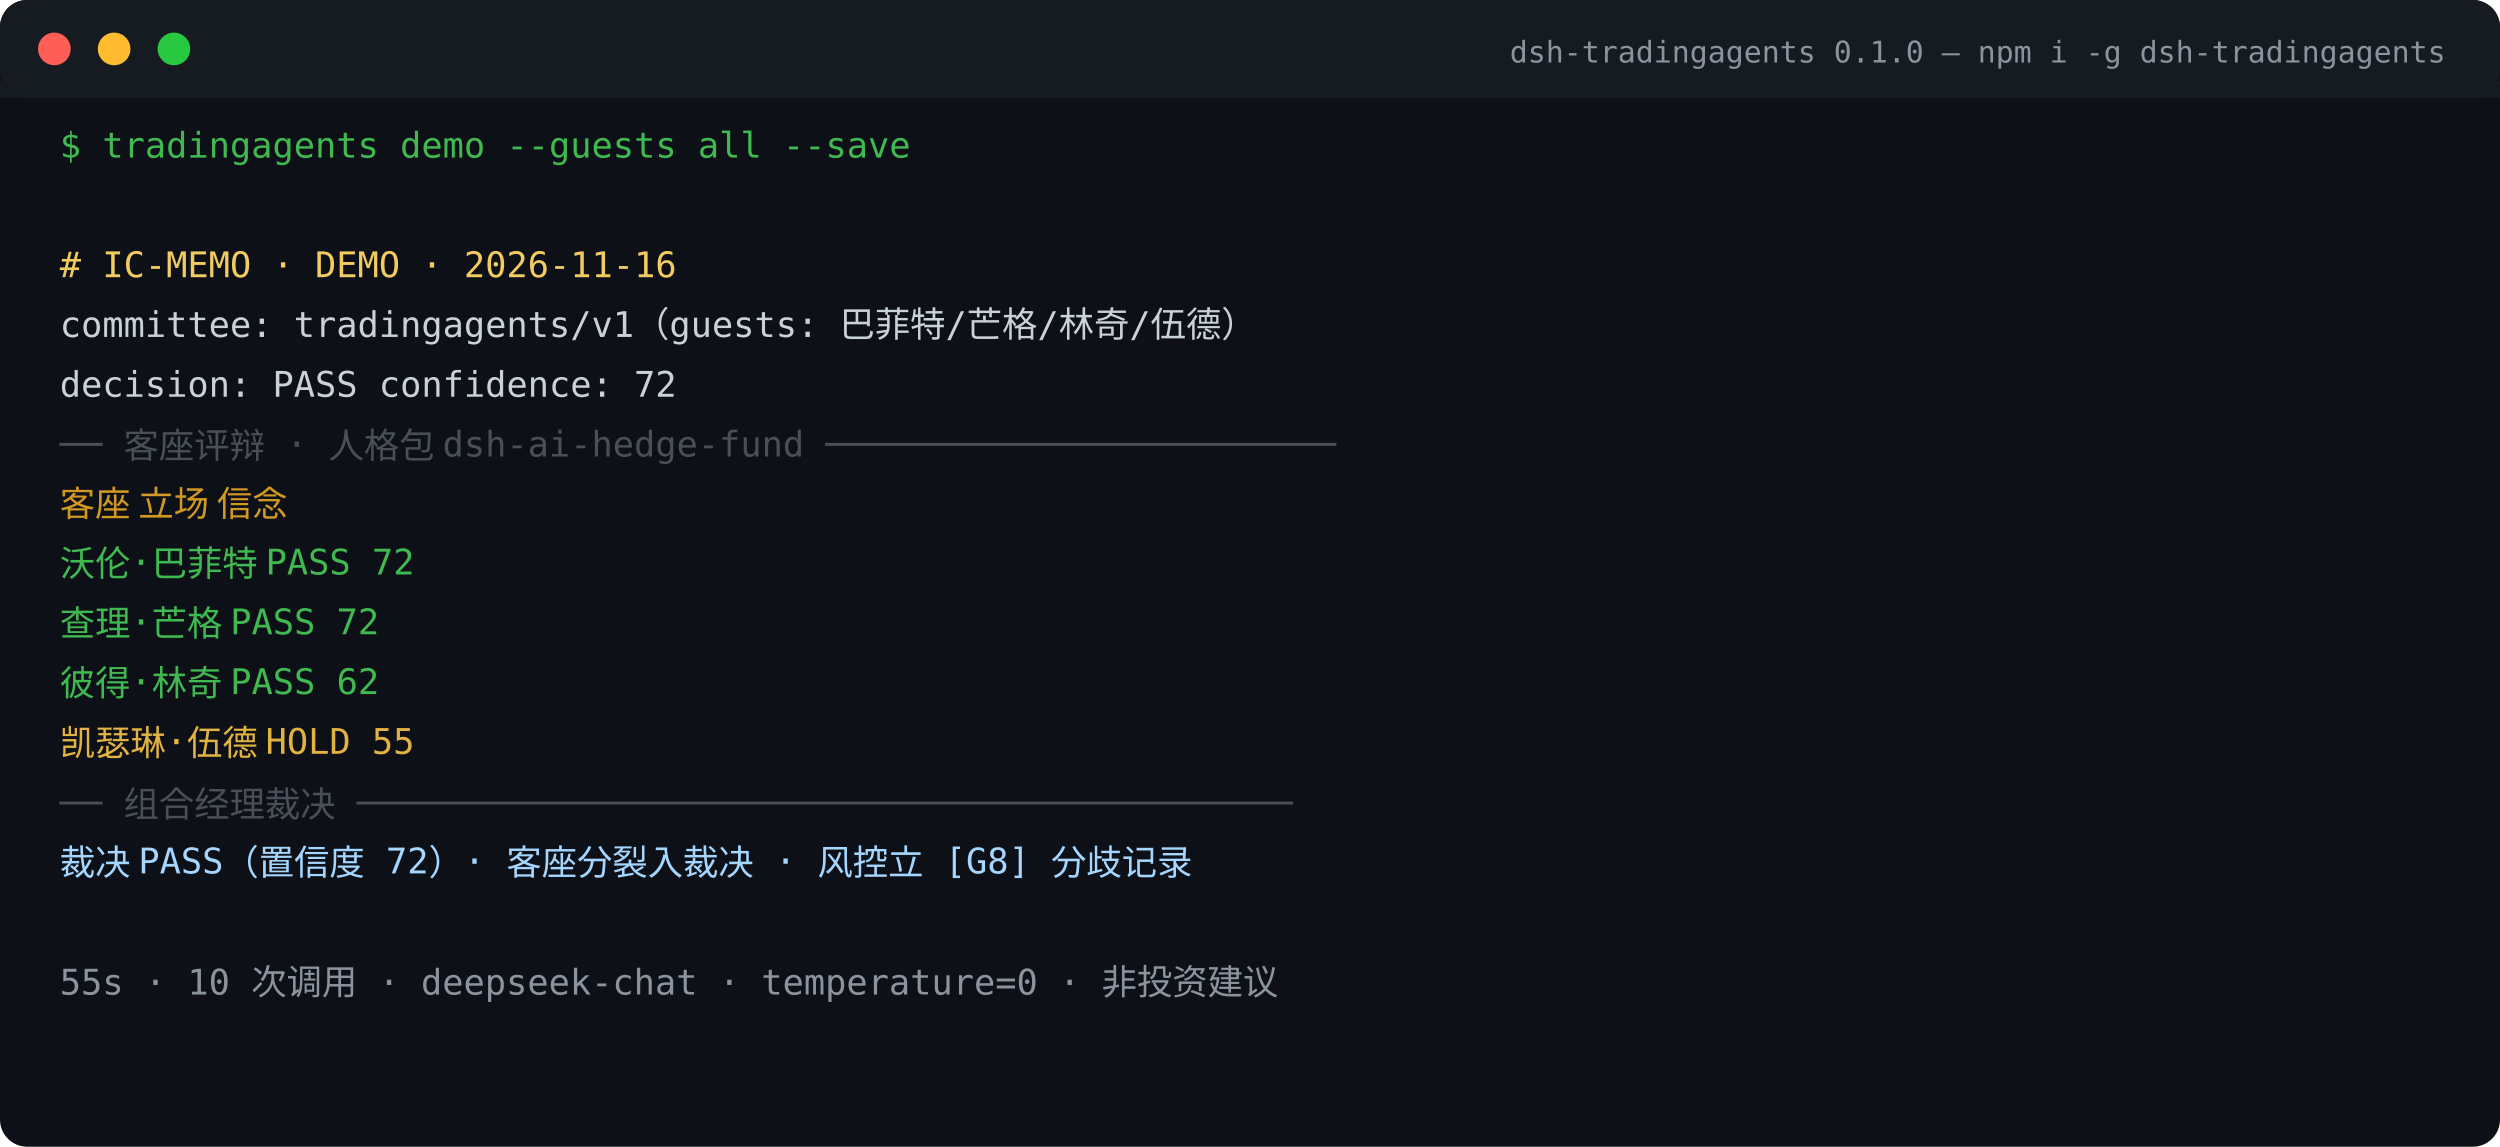
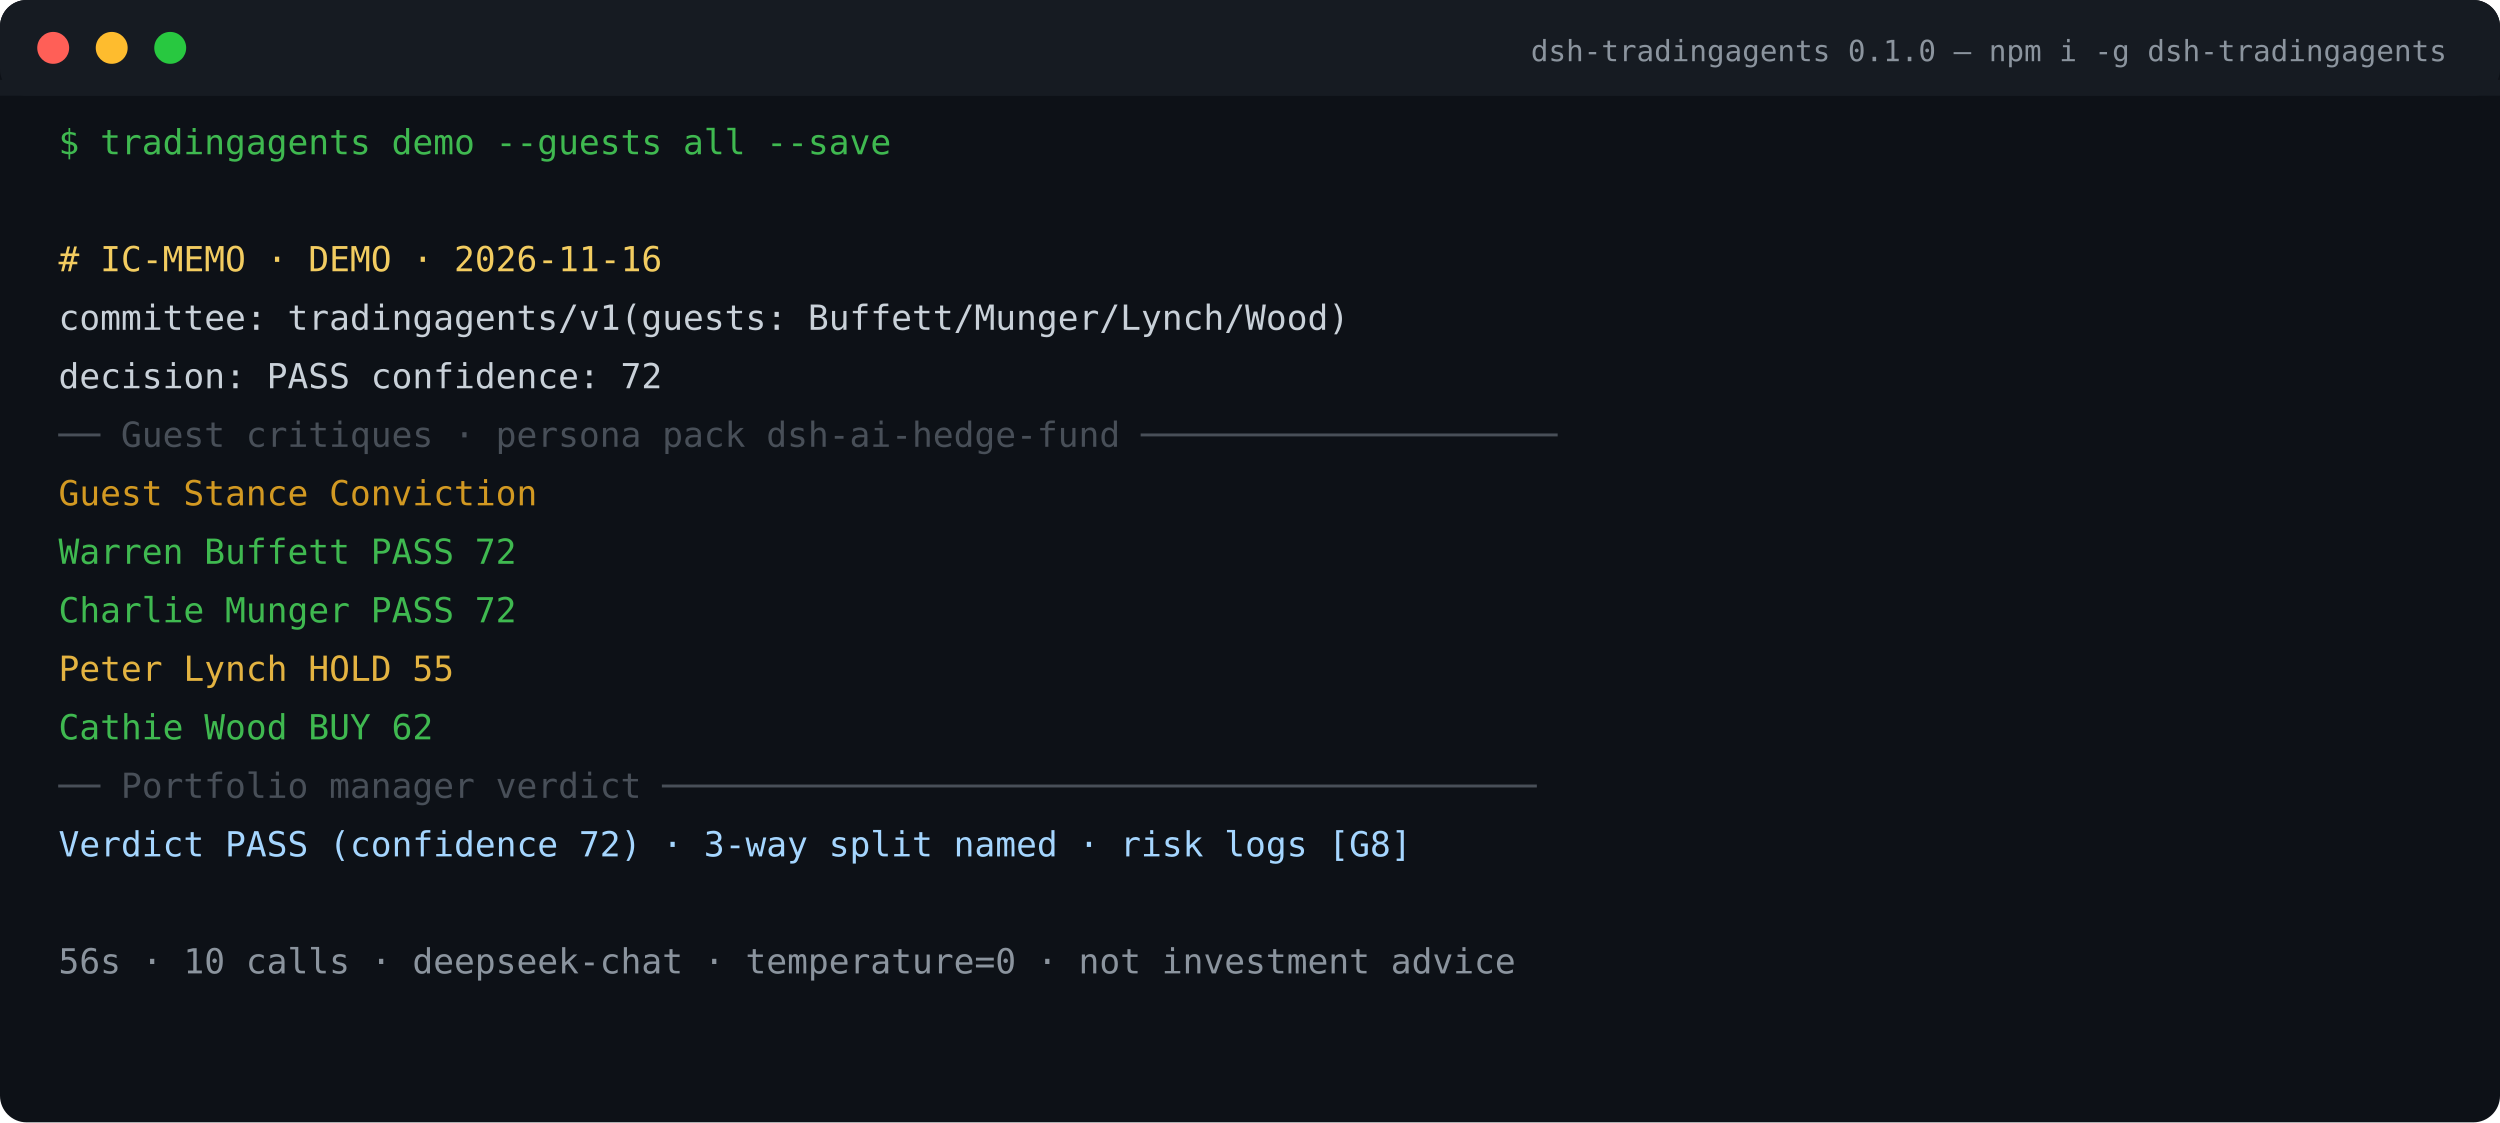
- <svg xmlns="http://www.w3.org/2000/svg" width="920" height="422" font-family="WenQuanYi Zen Hei Mono,Menlo,monospace" font-size="13">
-   <rect width="920" height="422" rx="10" fill="#0d1117" />
-   <rect width="920" height="36" rx="10" fill="#161b22" />
-   <rect y="30" width="920" height="6" fill="#161b22" />
+ <svg xmlns="http://www.w3.org/2000/svg" width="940" height="422" font-family="WenQuanYi Zen Hei Mono,Menlo,monospace" font-size="13">
+   <rect width="940" height="422" rx="10" fill="#0d1117" />
+   <rect width="940" height="36" rx="10" fill="#161b22" />
+   <rect y="30" width="940" height="6" fill="#161b22" />
  <circle cx="20" cy="18" r="6" fill="#ff5f57" />
  <circle cx="42" cy="18" r="6" fill="#febc2e" />
  <circle cx="64" cy="18" r="6" fill="#28c840" />
-   <text x="900" y="23" fill="#8b949e" text-anchor="end" font-size="11">dsh-tradingagents 0.1.0 — npm i -g dsh-tradingagents</text>
+   <text x="920" y="23" fill="#8b949e" text-anchor="end" font-size="11">dsh-tradingagents 0.1.0 — npm i -g dsh-tradingagents</text>
  <text x="22" y="58" fill="#3fb950">$ tradingagents demo --guests all --save</text>
  <text x="22" y="102" fill="#f2cc60"># IC-MEMO · DEMO · 2026-11-16</text>
-   <text x="22" y="124" fill="#c9d1d9">committee: tradingagents/v1（guests: 巴菲特/芒格/林奇/伍德）</text>
+   <text x="22" y="124" fill="#c9d1d9">committee: tradingagents/v1(guests: Buffett/Munger/Lynch/Wood)</text>
  <text x="22" y="146" fill="#c9d1d9">decision: PASS    confidence: 72</text>
-   <text x="22" y="168" fill="#484f58">── 客座评辩 · 人格包 dsh-ai-hedge-fund ────────────────────────</text>
-   <text x="22" y="190" fill="#d29922">  客座                  立场    信念</text>
-   <text x="22" y="212" fill="#3fb950">  沃伦·巴菲特           PASS    72</text>
-   <text x="22" y="234" fill="#3fb950">  查理·芒格             PASS    72</text>
-   <text x="22" y="256" fill="#3fb950">  彼得·林奇             PASS    62</text>
-   <text x="22" y="278" fill="#e3b341">  凯瑟琳·伍德           HOLD    55</text>
-   <text x="22" y="300" fill="#484f58">── 组合经理裁决 ────────────────────────────────────────────</text>
-   <text x="22" y="322" fill="#a5d6ff">  裁决 PASS（置信度 72）· 客座分裂入裁决 · 风控立 [G8] 分歧记录</text>
-   <text x="22" y="366" fill="#8b949e">  55s · 10 次调用 · deepseek-chat · temperature=0 · 非投资建议</text>
+   <text x="22" y="168" fill="#484f58">── Guest critiques · persona pack dsh-ai-hedge-fund ────────────────────</text>
+   <text x="22" y="190" fill="#d29922">  Guest             Stance  Conviction</text>
+   <text x="22" y="212" fill="#3fb950">  Warren Buffett    PASS    72</text>
+   <text x="22" y="234" fill="#3fb950">  Charlie Munger    PASS    72</text>
+   <text x="22" y="256" fill="#e3b341">  Peter Lynch       HOLD    55</text>
+   <text x="22" y="278" fill="#3fb950">  Cathie Wood       BUY     62</text>
+   <text x="22" y="300" fill="#484f58">── Portfolio manager verdict ──────────────────────────────────────────</text>
+   <text x="22" y="322" fill="#a5d6ff">  Verdict PASS (confidence 72) · 3-way split named · risk logs [G8]</text>
+   <text x="22" y="366" fill="#8b949e">  56s · 10 calls · deepseek-chat · temperature=0 · not investment advice</text>
</svg>
